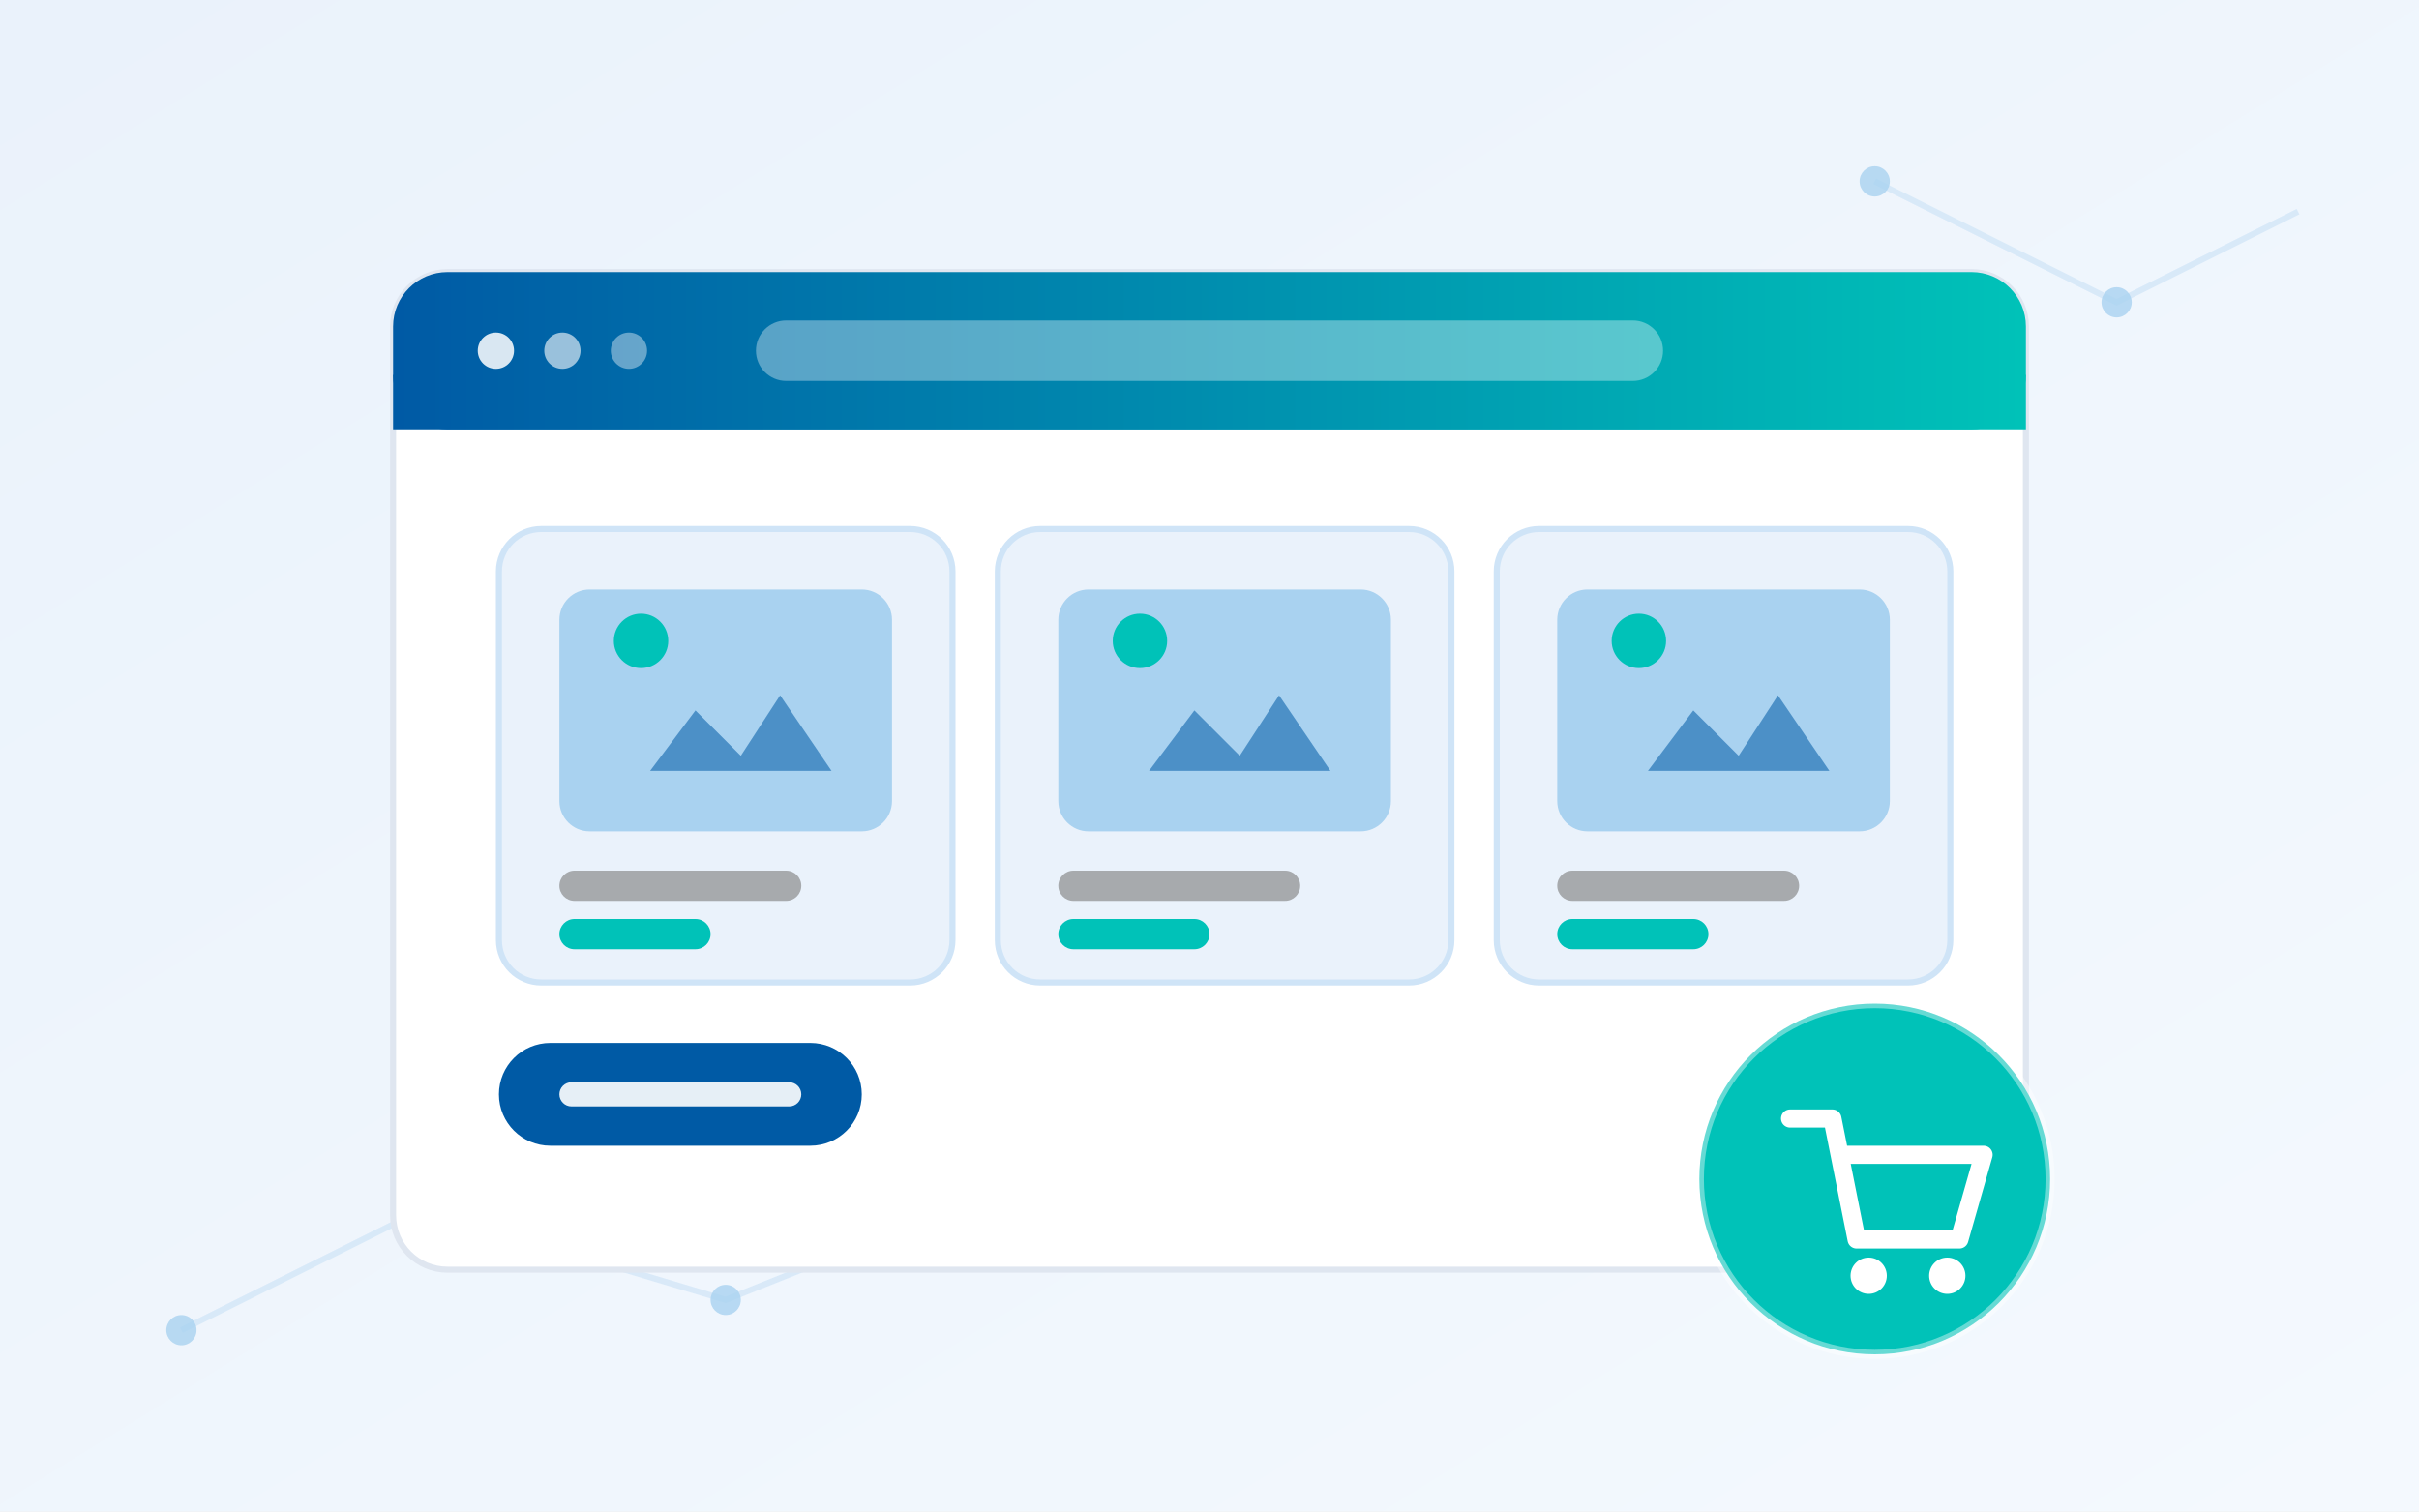
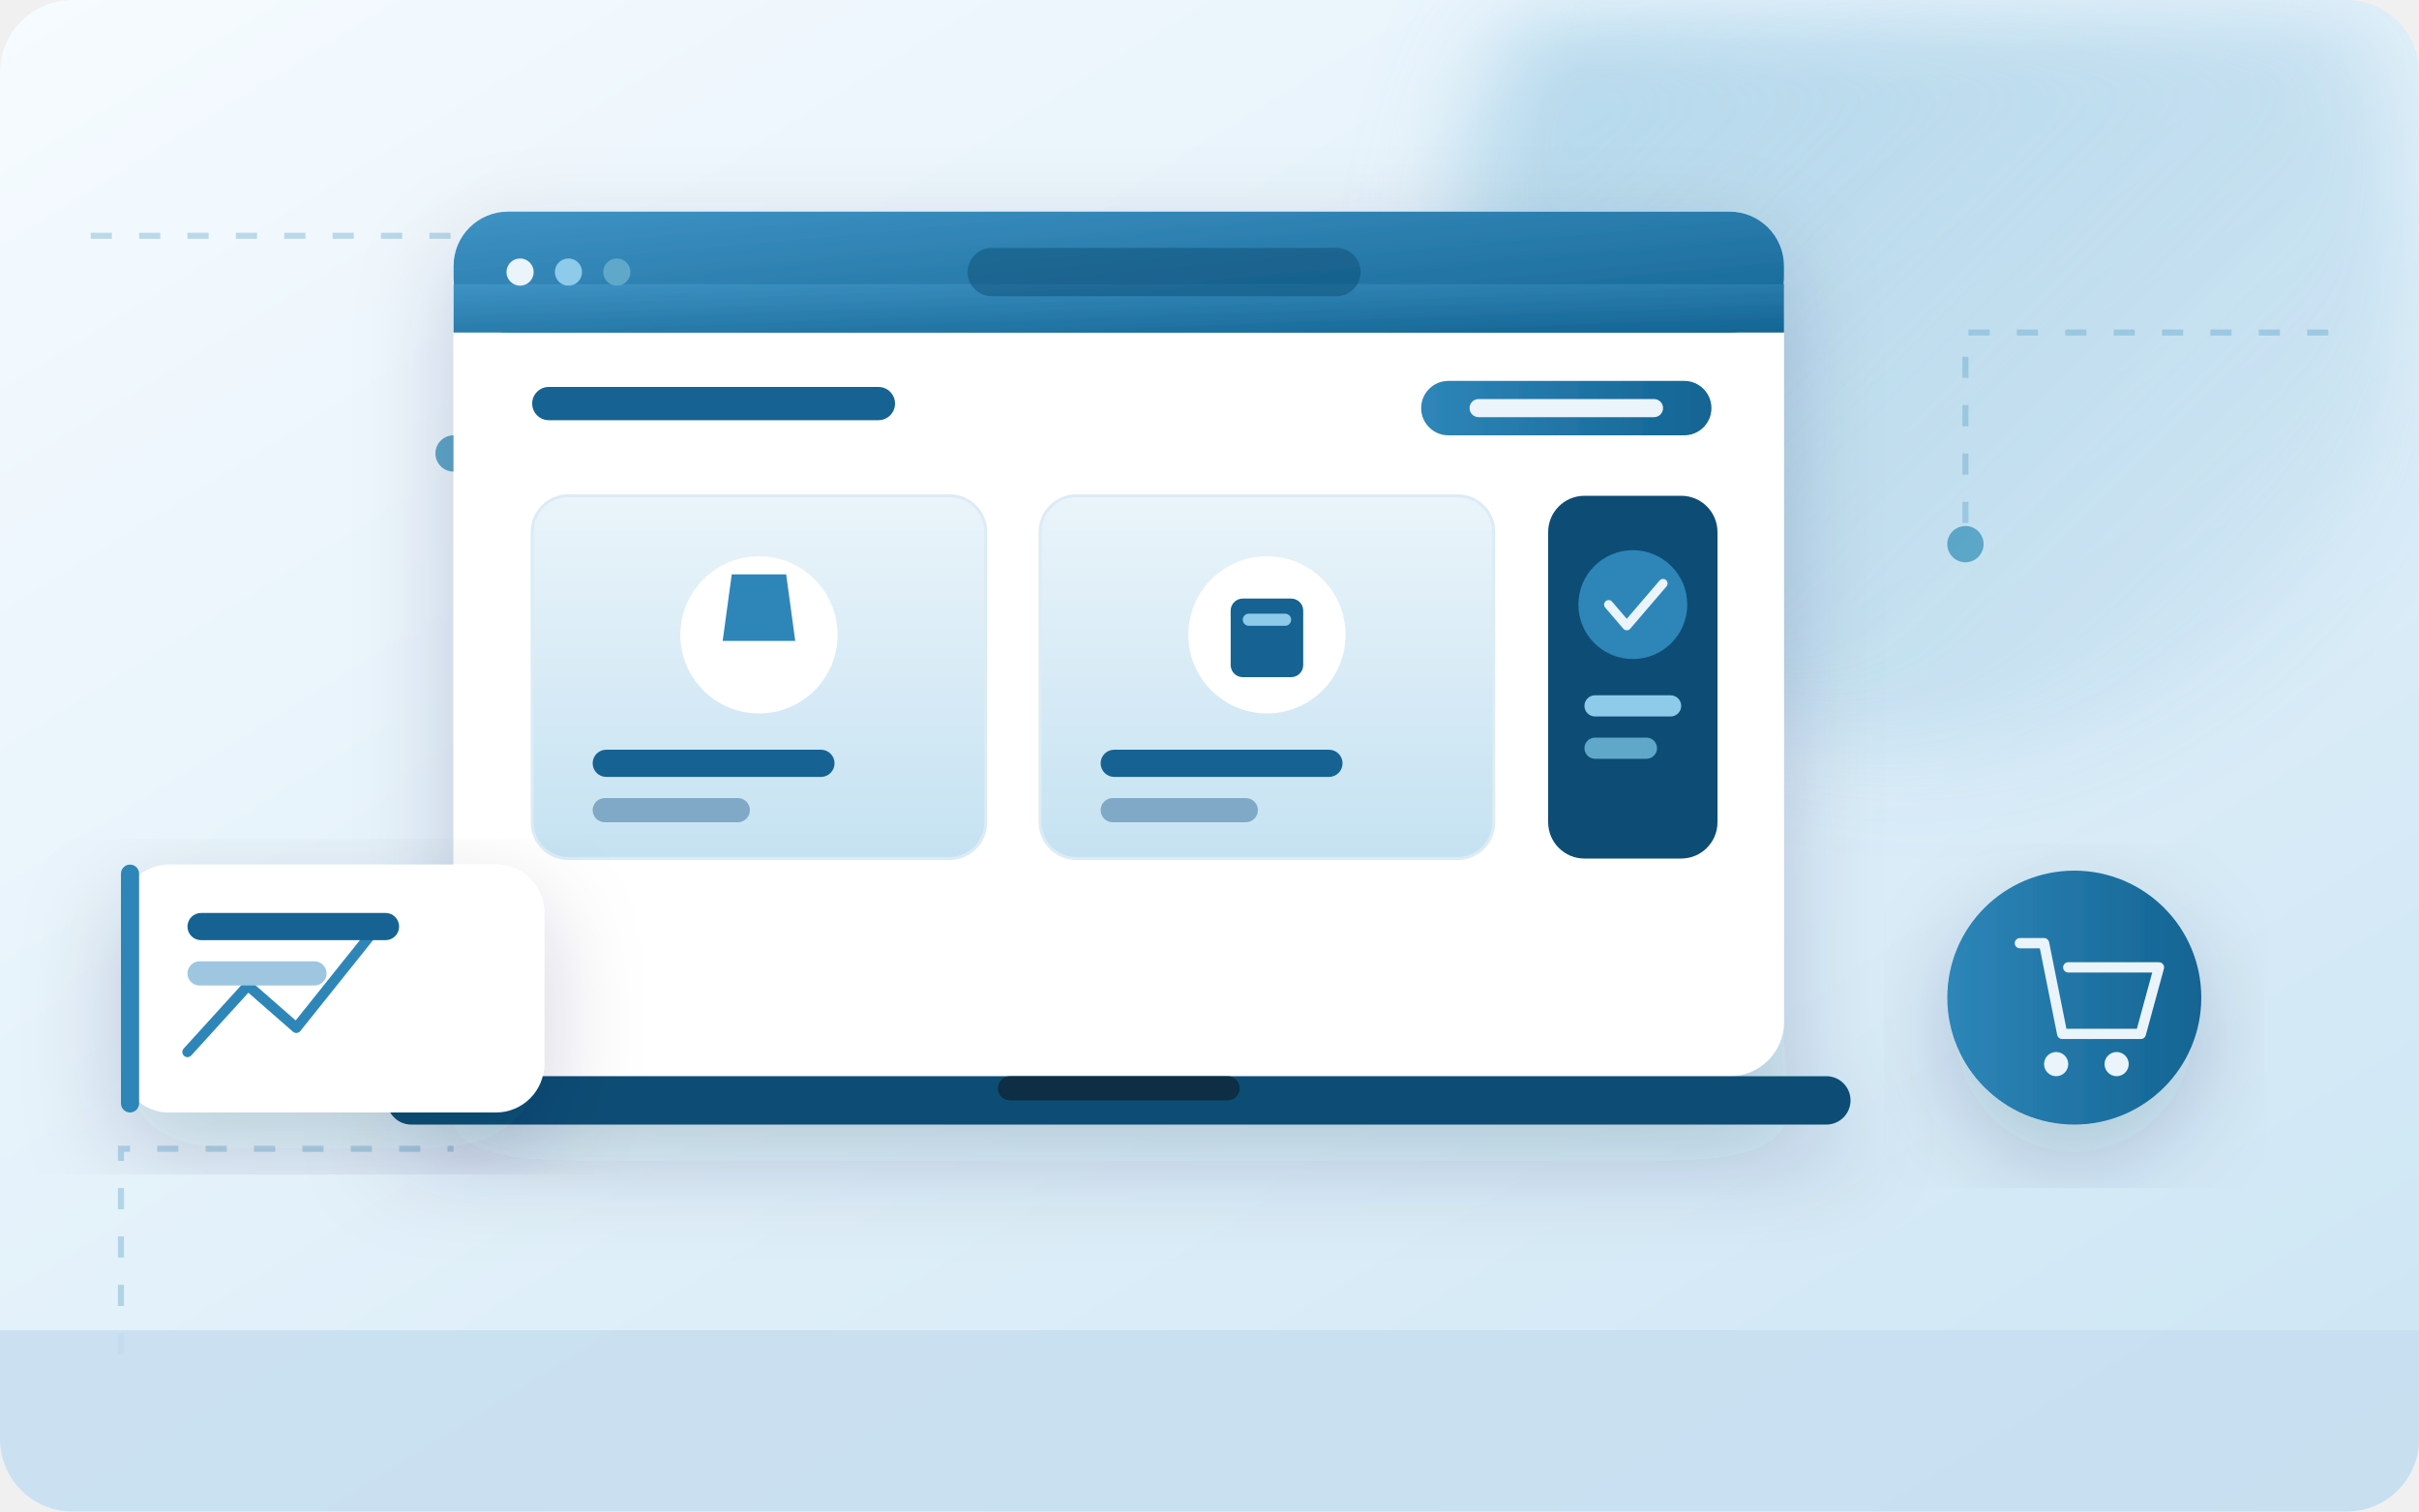
- <svg xmlns="http://www.w3.org/2000/svg" viewBox="0 0 800 500" role="img" aria-label="Ilustración: desarrollo web y tienda online">
+ <svg xmlns="http://www.w3.org/2000/svg" viewBox="0 0 800 500" role="img" aria-label="Tienda online para una distribuidora local con catálogo de productos y pago integrado">
  <defs>
-     <linearGradient id="bgW" x1="0" y1="0" x2="1" y2="1">
-       <stop offset="0" stop-color="#EAF2FB" />
-       <stop offset="1" stop-color="#F4F9FE" />
+     <linearGradient id="bg" x1="0" y1="0" x2="1" y2="1">
+       <stop offset="0" stop-color="#F6FBFF" />
+       <stop offset="1" stop-color="#CCE5F4" />
    </linearGradient>
-     <linearGradient id="barW" x1="0" y1="0" x2="1" y2="0">
-       <stop offset="0" stop-color="#005AA5" />
-       <stop offset="1" stop-color="#00C2B8" />
+     <linearGradient id="scr" x1="0" y1="0" x2="1" y2="1">
+       <stop offset="0" stop-color="#3E93C4" />
+       <stop offset="1" stop-color="#136493" />
    </linearGradient>
+     <linearGradient id="prod" x1="0" y1="0" x2="0" y2="1">
+       <stop offset="0" stop-color="#EAF4FA" />
+       <stop offset="1" stop-color="#C5E2F2" />
+     </linearGradient>
+     <linearGradient id="glow" x1="0" y1="0" x2="1" y2="1">
+       <stop offset="0" stop-color="#7FC0E0" />
+       <stop offset="1" stop-color="#2E86B8" stop-opacity="0" />
+     </linearGradient>
+     <linearGradient id="cta" x1="0" y1="0" x2="1" y2="0">
+       <stop offset="0" stop-color="#2E86B8" />
+       <stop offset="1" stop-color="#136493" />
+     </linearGradient>
+     <filter id="soft" x="-40%" y="-40%" width="180%" height="180%">
+       <feGaussianBlur stdDeviation="16" />
+     </filter>
+     <filter id="ds" x="-25%" y="-25%" width="150%" height="150%">
+       <feDropShadow dx="0" dy="12" stdDeviation="16" flood-color="#0B2E45" flood-opacity=".18" />
+     </filter>
+     <clipPath id="clip">
+       <rect width="800" height="500" rx="24" />
+     </clipPath>
+     <style>
+       .f{animation:f 7s ease-in-out infinite}
+       .f2{animation:f 8.6s ease-in-out infinite;animation-delay:-2.1s}
+       .f3{animation:f 9.6s ease-in-out infinite;animation-delay:-4s}
+       .trace{stroke-dasharray:7 9;animation:dash 11s linear infinite}
+       .pulse{animation:pulse 3.4s ease-in-out infinite}
+       @keyframes f{0%,100%{transform:translateY(0)}50%{transform:translateY(-10px)}}
+       @keyframes dash{to{stroke-dashoffset:-180}}
+       @keyframes pulse{0%,100%{opacity:.3}50%{opacity:1}}
+       @media (prefers-reduced-motion: reduce){.f,.f2,.f3,.trace,.pulse{animation:none}}
+     </style>
  </defs>
-   <rect width="800" height="500" fill="url(#bgW)" />
-   <g stroke="#CFE4F7" stroke-width="2" fill="none" opacity=".7">
-     <path d="M60 440 L140 400 L240 430 L340 390" />
-     <path d="M620 60 L700 100 L760 70" />
-   </g>
-   <g fill="#A9D2F0" opacity=".8">
-     <circle cx="60" cy="440" r="5" />
-     <circle cx="140" cy="400" r="5" />
-     <circle cx="240" cy="430" r="5" />
-     <circle cx="340" cy="390" r="5" />
-     <circle cx="620" cy="60" r="5" />
-     <circle cx="700" cy="100" r="5" />
-   </g>
-   <rect x="130" y="90" width="540" height="330" rx="18" fill="#FFFFFF" stroke="#DFE6F0" stroke-width="2" />
-   <rect x="130" y="90" width="540" height="52" rx="18" fill="url(#barW)" />
-   <rect x="130" y="124" width="540" height="18" fill="url(#barW)" />
-   <circle cx="164" cy="116" r="6" fill="#FFFFFF" opacity=".85" />
-   <circle cx="186" cy="116" r="6" fill="#FFFFFF" opacity=".6" />
-   <circle cx="208" cy="116" r="6" fill="#FFFFFF" opacity=".4" />
-   <rect x="250" y="106" width="300" height="20" rx="10" fill="#FFFFFF" opacity=".35" />
-   <g>
-     <rect x="165" y="175" width="150" height="150" rx="14" fill="#EAF2FB" stroke="#CFE4F7" stroke-width="2" />
-     <rect x="185" y="195" width="110" height="80" rx="10" fill="#A9D2F0" />
-     <path d="M215 255 L230 235 L245 250 L258 230 L275 255 Z" fill="#005AA5" opacity=".55" />
-     <circle cx="212" cy="212" r="9" fill="#00C2B8" />
-     <rect x="185" y="288" width="80" height="10" rx="5" fill="#7A7A7A" opacity=".6" />
-     <rect x="185" y="304" width="50" height="10" rx="5" fill="#00C2B8" />
-     <rect x="330" y="175" width="150" height="150" rx="14" fill="#EAF2FB" stroke="#CFE4F7" stroke-width="2" />
-     <rect x="350" y="195" width="110" height="80" rx="10" fill="#A9D2F0" />
-     <path d="M380 255 L395 235 L410 250 L423 230 L440 255 Z" fill="#005AA5" opacity=".55" />
-     <circle cx="377" cy="212" r="9" fill="#00C2B8" />
-     <rect x="350" y="288" width="80" height="10" rx="5" fill="#7A7A7A" opacity=".6" />
-     <rect x="350" y="304" width="50" height="10" rx="5" fill="#00C2B8" />
-     <rect x="495" y="175" width="150" height="150" rx="14" fill="#EAF2FB" stroke="#CFE4F7" stroke-width="2" />
-     <rect x="515" y="195" width="110" height="80" rx="10" fill="#A9D2F0" />
-     <path d="M545 255 L560 235 L575 250 L588 230 L605 255 Z" fill="#005AA5" opacity=".55" />
-     <circle cx="542" cy="212" r="9" fill="#00C2B8" />
-     <rect x="515" y="288" width="80" height="10" rx="5" fill="#7A7A7A" opacity=".6" />
-     <rect x="515" y="304" width="50" height="10" rx="5" fill="#00C2B8" />
-   </g>
-   <rect x="165" y="345" width="120" height="34" rx="17" fill="#005AA5" />
-   <rect x="185" y="358" width="80" height="8" rx="4" fill="#FFFFFF" opacity=".9" />
-   <g transform="translate(560 330)">
-     <circle cx="60" cy="60" r="58" fill="#00C2B8" />
-     <circle cx="60" cy="60" r="58" fill="none" stroke="#FFFFFF" stroke-width="3" opacity=".4" />
-     <path d="M32 40 h14 l8 40 h34 l8 -28 h-46" fill="none" stroke="#FFFFFF" stroke-width="6" stroke-linecap="round" stroke-linejoin="round" />
-     <circle cx="58" cy="92" r="6" fill="#FFFFFF" />
-     <circle cx="84" cy="92" r="6" fill="#FFFFFF" />
+   <g clip-path="url(#clip)">
+     <rect width="800" height="500" fill="url(#bg)" />
+     <g class="trace" stroke="#2E86B8" fill="none" stroke-width="2" opacity=".28">
+       <path d="M30 78 H160 V150" />
+       <path d="M770 110 H650 V180" />
+       <path d="M40 448 V380 H150" />
+     </g>
+     <circle cx="150" cy="150" r="6" class="pulse" fill="#5FA8C9" />
+     <circle cx="650" cy="180" r="6" class="pulse" fill="#5FA8C9" />
+     <circle cx="640" cy="90" r="160" fill="url(#glow)" opacity=".5" filter="url(#soft)" />
+     <g filter="url(#ds)">
+       <rect x="150" y="70" width="440" height="286" rx="18" fill="#FFFFFF" />
+       <rect x="150" y="70" width="440" height="40" rx="18" fill="url(#scr)" />
+       <rect x="150" y="94" width="440" height="16" fill="url(#scr)" />
+       <circle cx="172" cy="90" r="4.5" fill="#EAF4FA" />
+       <circle cx="188" cy="90" r="4.5" fill="#8ECBEA" />
+       <circle cx="204" cy="90" r="4.5" fill="#5FA8C9" />
+       <rect x="320" y="82" width="130" height="16" rx="8" fill="#0E4E75" opacity=".5" />
+       <rect x="176" y="128" width="120" height="11" rx="5.5" fill="#136493" />
+       <rect x="470" y="126" width="96" height="18" rx="9" fill="url(#cta)" />
+       <rect x="486" y="132" width="64" height="6" rx="3" fill="#EAF4FA" />
+       <g>
+         <rect x="176" y="164" width="150" height="120" rx="12" fill="url(#prod)" stroke="#DCEBF5" />
+         <circle cx="251" cy="210" r="26" fill="#FFFFFF" />
+         <path d="M239 212 h24 l-3 -22 h-18 z" fill="#2E86B8" />
+         <rect x="196" y="248" width="80" height="9" rx="4.5" fill="#136493" />
+         <rect x="196" y="264" width="52" height="8" rx="4" fill="#7FA9C6" />
+         <rect x="344" y="164" width="150" height="120" rx="12" fill="url(#prod)" stroke="#DCEBF5" />
+         <circle cx="419" cy="210" r="26" fill="#FFFFFF" />
+         <rect x="407" y="198" width="24" height="26" rx="4" fill="#136493" />
+         <rect x="411" y="203" width="16" height="4" rx="2" fill="#8ECBEA" />
+         <rect x="364" y="248" width="80" height="9" rx="4.5" fill="#136493" />
+         <rect x="364" y="264" width="52" height="8" rx="4" fill="#7FA9C6" />
+         <rect x="512" y="164" width="56" height="120" rx="12" fill="#0E4E75" />
+         <circle cx="540" cy="200" r="18" fill="#2E86B8" />
+         <path d="M532 200 l6 7 l12 -14" fill="none" stroke="#EAF4FA" stroke-width="3" stroke-linecap="round" stroke-linejoin="round" />
+         <rect x="524" y="230" width="32" height="7" rx="3.5" fill="#8ECBEA" />
+         <rect x="524" y="244" width="24" height="7" rx="3.5" fill="#5FA8C9" />
+       </g>
+       <rect x="128" y="356" width="484" height="16" rx="8" fill="#0E4E75" />
+       <rect x="330" y="356" width="80" height="8" rx="4" fill="#0B2E45" />
+     </g>
+     <g class="f2" filter="url(#ds)">
+       <circle cx="686" cy="330" r="42" fill="url(#cta)" />
+       <path d="M668 312 h8 l6 30 h26 l6 -22 h-30" fill="none" stroke="#EAF4FA" stroke-width="3.4" stroke-linecap="round" stroke-linejoin="round" />
+       <circle cx="680" cy="352" r="4" fill="#EAF4FA" />
+       <circle cx="700" cy="352" r="4" fill="#EAF4FA" />
+     </g>
+     <g class="f3" filter="url(#ds)">
+       <rect x="40" y="286" width="140" height="82" rx="16" fill="#FFFFFF" />
+       <rect x="40" y="286" width="6" height="82" rx="3" fill="#2E86B8" />
+       <path d="M62 348 l20 -22 l16 14 l24 -30" fill="none" stroke="#2E86B8" stroke-width="3.4" stroke-linecap="round" stroke-linejoin="round" />
+       <rect x="62" y="302" width="70" height="9" rx="4.5" fill="#136493" />
+       <rect x="62" y="318" width="46" height="8" rx="4" fill="#9EC6E0" />
+     </g>
+     <rect y="440" width="800" height="60" fill="#C7DEF0" opacity=".85" />
  </g>
</svg>
